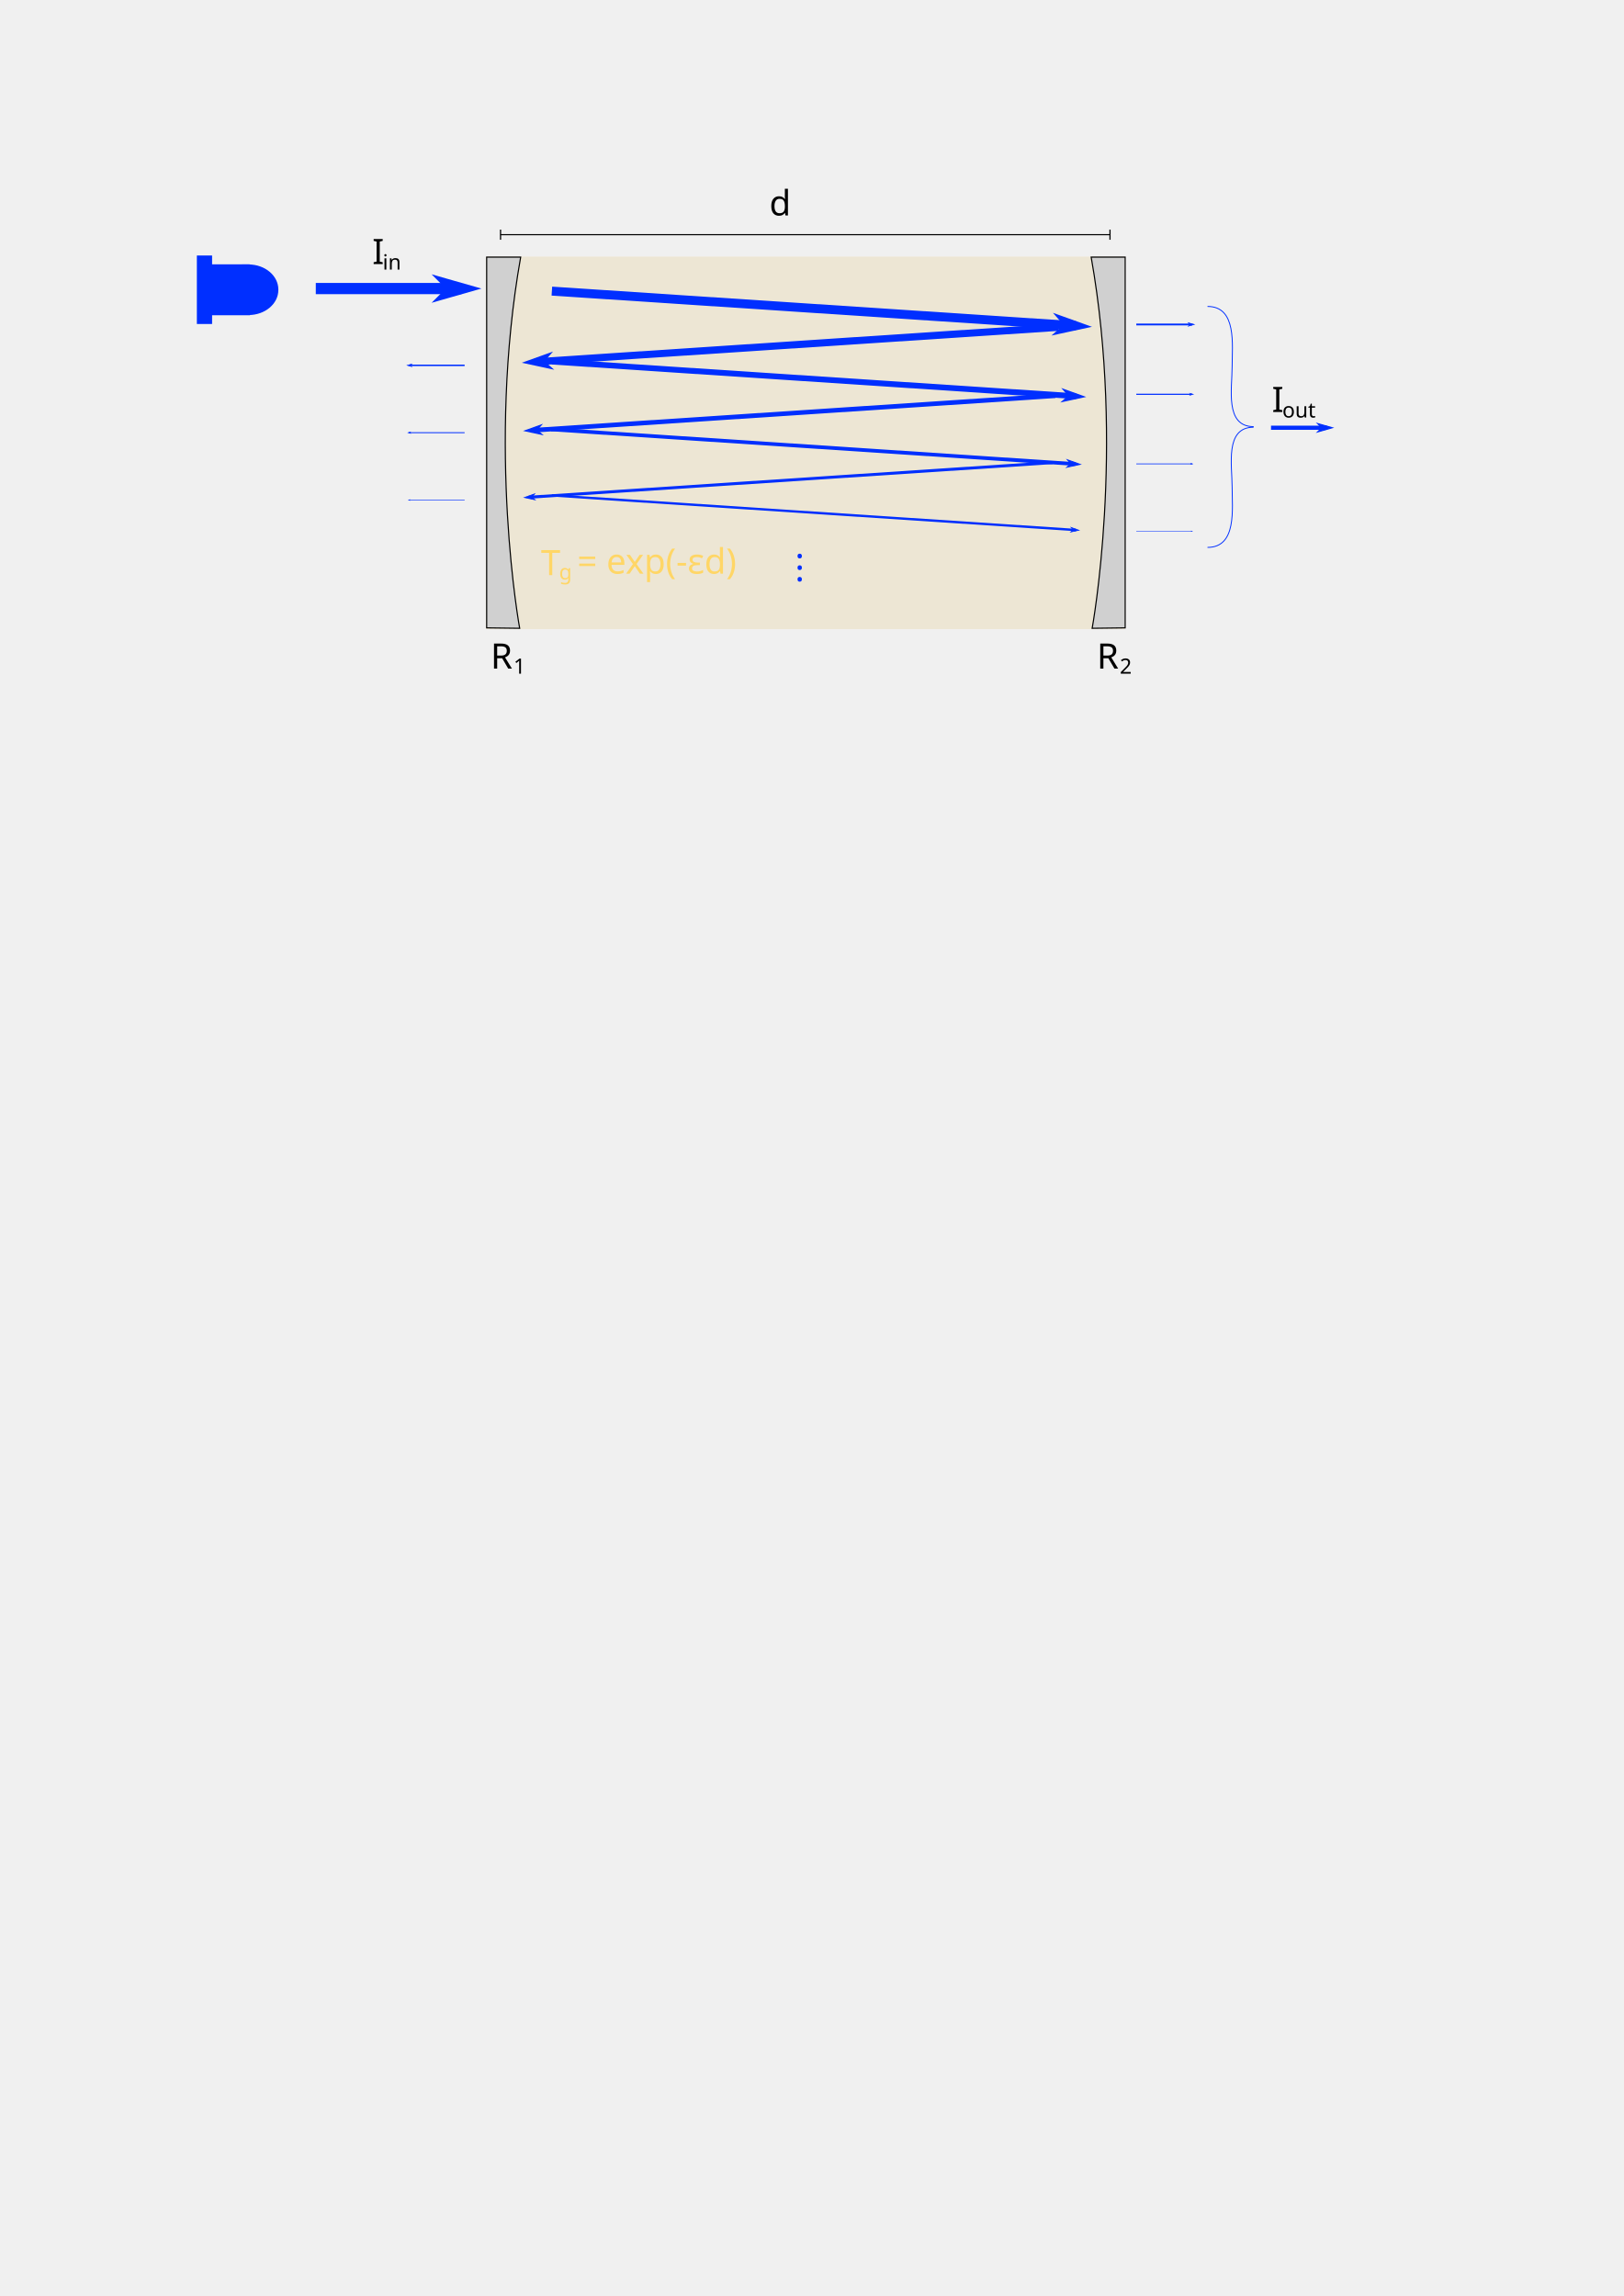
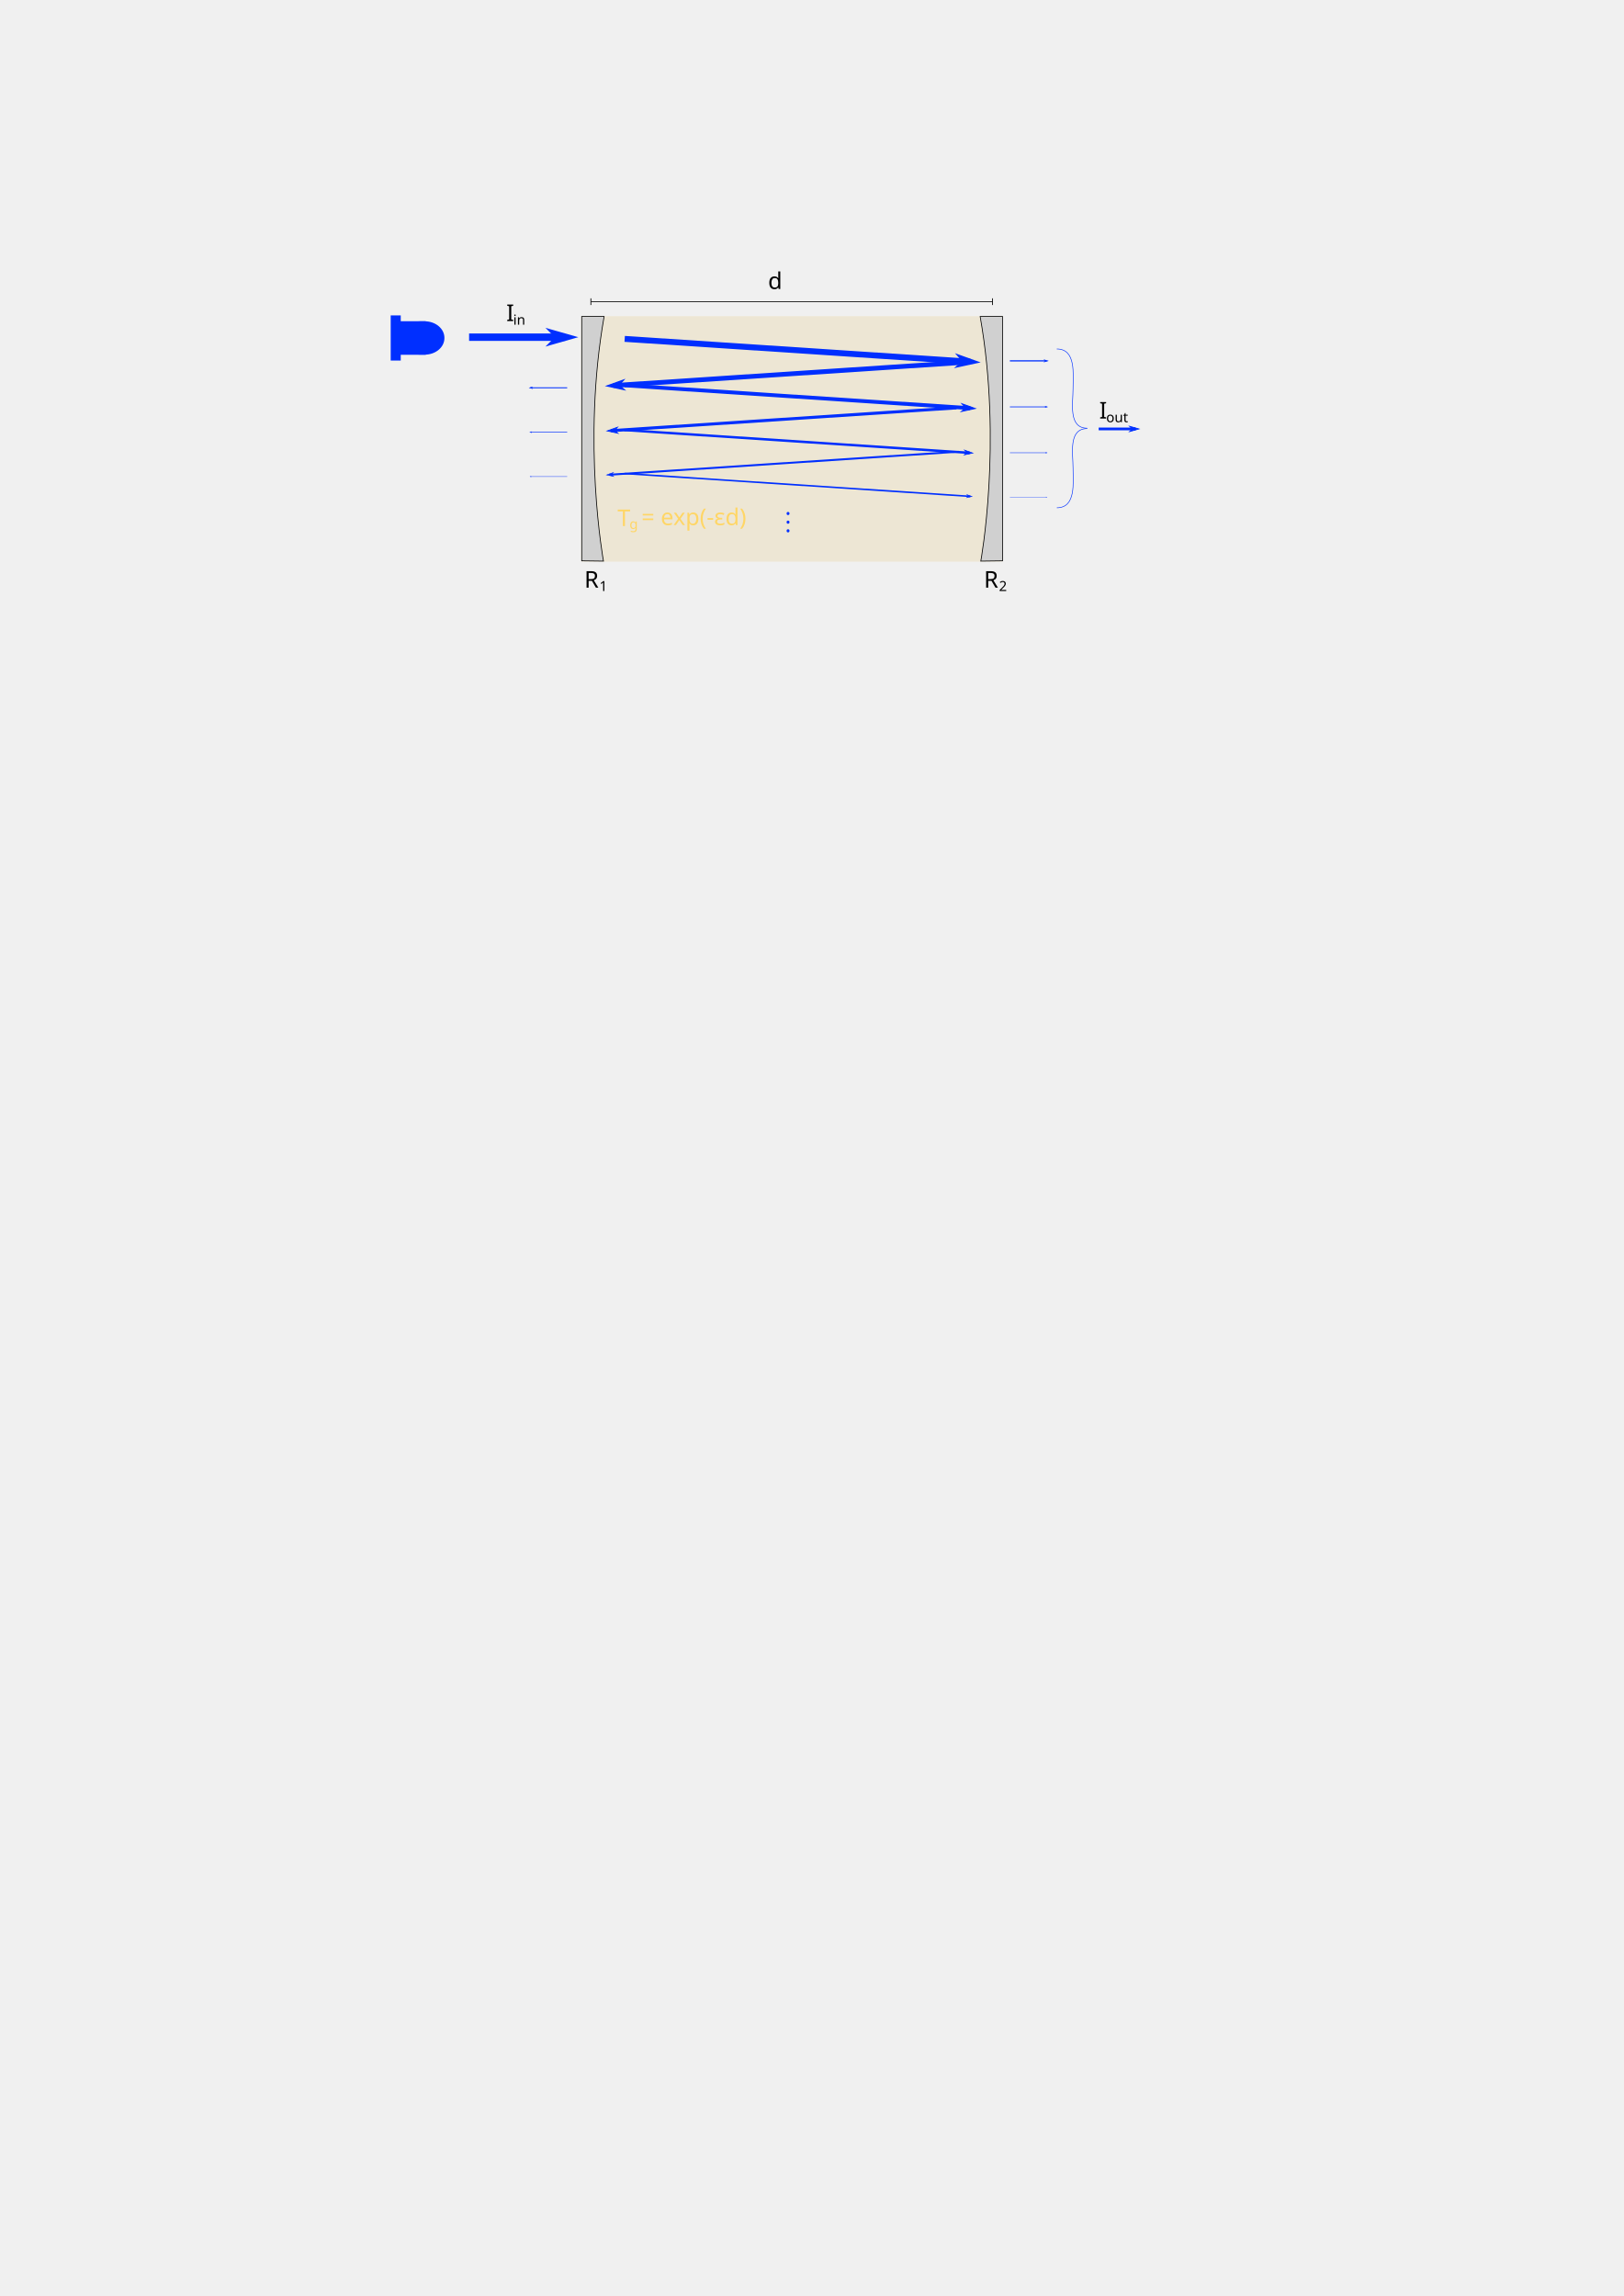
<svg xmlns="http://www.w3.org/2000/svg" width="210mm" height="297mm" viewBox="0 0 744.094 1052.362" id="svg2" version="1.1">
  <defs id="defs4">
    <marker orient="auto" refY="0.0" refX="0.0" id="marker4714" style="overflow:visible;">
      <path id="path4716" d="M 0.0,0.0 L 5.0,-5.0 L -12.5,0.0 L 5.0,5.0 L 0.0,0.0 z " style="fill-rule:evenodd;stroke:#002fff;stroke-width:1pt;stroke-opacity:1;fill:#002fff;fill-opacity:1" transform="scale(0.2) rotate(180) translate(6,0)" />
    </marker>
    <marker orient="auto" refY="0.0" refX="0.0" id="marker4692" style="overflow:visible">
      <path id="path4694" d="M 0.0,5.65 L 0.0,-5.65" style="fill:none;fill-opacity:0.75;fill-rule:evenodd;stroke:#000000;stroke-width:1pt;stroke-opacity:1" transform="scale(0.8)" />
    </marker>
    <marker orient="auto" refY="0.0" refX="0.0" id="StopL" style="overflow:visible">
      <path id="path4385" d="M 0.0,5.65 L 0.0,-5.65" style="fill:none;fill-opacity:0.75;fill-rule:evenodd;stroke:#000000;stroke-width:1pt;stroke-opacity:1" transform="scale(0.8)" />
    </marker>
    <marker style="overflow:visible" id="DistanceStart" refX="0.0" refY="0.0" orient="auto">
      <g id="g2300" style="stroke:#000000;stroke-opacity:1;fill:#000000;fill-opacity:1">
        <path style="fill:#000000;stroke:#000000;stroke-width:1.15;stroke-linecap:square;stroke-opacity:1;fill-opacity:1" d="M 0,0 L 2,0" id="path2306" />
        <path style="fill:#000000;fill-rule:evenodd;stroke:#000000;stroke-opacity:1;fill-opacity:1" d="M 0,0 L 13,4 L 9,0 13,-4 L 0,0 z " id="path2302" />
        <path style="fill:#000000;stroke:#000000;stroke-width:1;stroke-linecap:square;stroke-opacity:1;fill-opacity:1" d="M 0,-4 L 0,40" id="path2304" />
      </g>
    </marker>
    <marker style="overflow:visible" id="marker4615" refX="0.0" refY="0.0" orient="auto">
      <path transform="scale(0.2) translate(6,0)" style="fill-rule:evenodd;stroke:#002fff;stroke-width:1pt;stroke-opacity:1;fill:#002fff;fill-opacity:1" d="M 0.0,0.0 L 5.0,-5.0 L -12.5,0.0 L 5.0,5.0 L 0.0,0.0 z " id="path4617" />
    </marker>
    <marker style="overflow:visible" id="marker4611" refX="0.0" refY="0.0" orient="auto">
      <path transform="scale(0.2) translate(6,0)" style="fill-rule:evenodd;stroke:#002fff;stroke-width:1pt;stroke-opacity:1;fill:#002fff;fill-opacity:1" d="M 0.0,0.0 L 5.0,-5.0 L -12.5,0.0 L 5.0,5.0 L 0.0,0.0 z " id="path4613" />
    </marker>
    <marker orient="auto" refY="0.0" refX="0.0" id="marker4607" style="overflow:visible">
      <path id="path4609" d="M 0.0,0.0 L 5.0,-5.0 L -12.5,0.0 L 5.0,5.0 L 0.0,0.0 z " style="fill-rule:evenodd;stroke:#002fff;stroke-width:1pt;stroke-opacity:1;fill:#002fff;fill-opacity:1" transform="scale(0.2) translate(6,0)" />
    </marker>
    <marker style="overflow:visible;" id="marker4603" refX="0.0" refY="0.0" orient="auto">
      <path transform="scale(0.2) rotate(180) translate(6,0)" style="fill-rule:evenodd;stroke:#002fff;stroke-width:1pt;stroke-opacity:1;fill:#002fff;fill-opacity:1" d="M 0.0,0.0 L 5.0,-5.0 L -12.5,0.0 L 5.0,5.0 L 0.0,0.0 z " id="path4605" />
    </marker>
    <marker style="overflow:visible;" id="marker4599" refX="0.0" refY="0.0" orient="auto">
      <path transform="scale(0.2) rotate(180) translate(6,0)" style="fill-rule:evenodd;stroke:#002fff;stroke-width:1pt;stroke-opacity:1;fill:#002fff;fill-opacity:1" d="M 0.0,0.0 L 5.0,-5.0 L -12.5,0.0 L 5.0,5.0 L 0.0,0.0 z " id="path4601" />
    </marker>
    <marker style="overflow:visible;" id="marker4595" refX="0.0" refY="0.0" orient="auto">
      <path transform="scale(0.2) rotate(180) translate(6,0)" style="fill-rule:evenodd;stroke:#002fff;stroke-width:1pt;stroke-opacity:1;fill:#002fff;fill-opacity:1" d="M 0.0,0.0 L 5.0,-5.0 L -12.5,0.0 L 5.0,5.0 L 0.0,0.0 z " id="path4597" />
    </marker>
    <marker style="overflow:visible;" id="marker4591" refX="0.0" refY="0.0" orient="auto">
      <path transform="scale(0.2) rotate(180) translate(6,0)" style="fill-rule:evenodd;stroke:#002fff;stroke-width:1pt;stroke-opacity:1;fill:#002fff;fill-opacity:1" d="M 0.0,0.0 L 5.0,-5.0 L -12.5,0.0 L 5.0,5.0 L 0.0,0.0 z " id="path4593" />
    </marker>
    <marker orient="auto" refY="0.0" refX="0.0" id="marker4587" style="overflow:visible;">
      <path id="path4589" d="M 0.0,0.0 L 5.0,-5.0 L -12.5,0.0 L 5.0,5.0 L 0.0,0.0 z " style="fill-rule:evenodd;stroke:#002fff;stroke-width:1pt;stroke-opacity:1;fill:#002fff;fill-opacity:1" transform="scale(0.2) rotate(180) translate(6,0)" />
    </marker>
    <marker orient="auto" refY="0.0" refX="0.0" id="marker4557" style="overflow:visible;">
      <path id="path4559" d="M 0.0,0.0 L 5.0,-5.0 L -12.5,0.0 L 5.0,5.0 L 0.0,0.0 z " style="fill-rule:evenodd;stroke:#002fff;stroke-width:1pt;stroke-opacity:1;fill:#002fff;fill-opacity:1" transform="scale(0.2) rotate(180) translate(6,0)" />
    </marker>
    <marker orient="auto" refY="0.0" refX="0.0" id="marker4553" style="overflow:visible">
      <path id="path4555" d="M 0.0,0.0 L 5.0,-5.0 L -12.5,0.0 L 5.0,5.0 L 0.0,0.0 z " style="fill-rule:evenodd;stroke:#002fff;stroke-width:1pt;stroke-opacity:1;fill:#002fff;fill-opacity:1" transform="scale(0.2) translate(6,0)" />
    </marker>
    <marker orient="auto" refY="0.0" refX="0.0" id="marker4549" style="overflow:visible;">
      <path id="path4551" d="M 0.0,0.0 L 5.0,-5.0 L -12.5,0.0 L 5.0,5.0 L 0.0,0.0 z " style="fill-rule:evenodd;stroke:#002fff;stroke-width:1pt;stroke-opacity:1;fill:#002fff;fill-opacity:1" transform="scale(0.2) rotate(180) translate(6,0)" />
    </marker>
    <marker orient="auto" refY="0.0" refX="0.0" id="marker4545" style="overflow:visible">
      <path id="path4547" d="M 0.0,0.0 L 5.0,-5.0 L -12.5,0.0 L 5.0,5.0 L 0.0,0.0 z " style="fill-rule:evenodd;stroke:#002fff;stroke-width:1pt;stroke-opacity:1;fill:#002fff;fill-opacity:1" transform="scale(0.2) translate(6,0)" />
    </marker>
    <marker orient="auto" refY="0.0" refX="0.0" id="marker4541" style="overflow:visible;">
      <path id="path4543" d="M 0.0,0.0 L 5.0,-5.0 L -12.5,0.0 L 5.0,5.0 L 0.0,0.0 z " style="fill-rule:evenodd;stroke:#002fff;stroke-width:1pt;stroke-opacity:1;fill:#002fff;fill-opacity:1" transform="scale(0.2) rotate(180) translate(6,0)" />
    </marker>
    <marker orient="auto" refY="0.0" refX="0.0" id="Arrow1Sstart" style="overflow:visible">
      <path id="path4228" d="M 0.0,0.0 L 5.0,-5.0 L -12.5,0.0 L 5.0,5.0 L 0.0,0.0 z " style="fill-rule:evenodd;stroke:#002fff;stroke-width:1pt;stroke-opacity:1;fill:#002fff;fill-opacity:1" transform="scale(0.2) translate(6,0)" />
    </marker>
    <marker orient="auto" refY="0.0" refX="0.0" id="marker4535" style="overflow:visible;">
      <path id="path4537" d="M 0.0,0.0 L 5.0,-5.0 L -12.5,0.0 L 5.0,5.0 L 0.0,0.0 z " style="fill-rule:evenodd;stroke:#000000;stroke-width:1pt;stroke-opacity:1;fill:#000000;fill-opacity:1" transform="scale(0.2) rotate(180) translate(6,0)" />
    </marker>
    <marker orient="auto" refY="0.0" refX="0.0" id="marker4531" style="overflow:visible;">
      <path id="path4533" d="M 0.0,0.0 L 5.0,-5.0 L -12.5,0.0 L 5.0,5.0 L 0.0,0.0 z " style="fill-rule:evenodd;stroke:#002fff;stroke-width:1pt;stroke-opacity:1;fill:#002fff;fill-opacity:1" transform="scale(0.2) rotate(180) translate(6,0)" />
    </marker>
    <marker orient="auto" refY="0.0" refX="0.0" id="marker4527" style="overflow:visible;">
      <path id="path4529" d="M 0.0,0.0 L 5.0,-5.0 L -12.5,0.0 L 5.0,5.0 L 0.0,0.0 z " style="fill-rule:evenodd;stroke:#000000;stroke-width:1pt;stroke-opacity:1;fill:#000000;fill-opacity:1" transform="scale(0.4) rotate(180) translate(10,0)" />
    </marker>
    <marker orient="auto" refY="0.0" refX="0.0" id="marker4523" style="overflow:visible;">
      <path id="path4525" d="M 0.0,0.0 L 5.0,-5.0 L -12.5,0.0 L 5.0,5.0 L 0.0,0.0 z " style="fill-rule:evenodd;stroke:#002fff;stroke-width:1pt;stroke-opacity:1;fill:#002fff;fill-opacity:1" transform="scale(0.2) rotate(180) translate(6,0)" />
    </marker>
    <marker orient="auto" refY="0.0" refX="0.0" id="Arrow1Mend" style="overflow:visible;">
      <path id="path4225" d="M 0.0,0.0 L 5.0,-5.0 L -12.5,0.0 L 5.0,5.0 L 0.0,0.0 z " style="fill-rule:evenodd;stroke:#000000;stroke-width:1pt;stroke-opacity:1;fill:#000000;fill-opacity:1" transform="scale(0.4) rotate(180) translate(10,0)" />
    </marker>
    <marker orient="auto" refY="0.0" refX="0.0" id="Arrow1Send" style="overflow:visible;">
      <path id="path4231" d="M 0.0,0.0 L 5.0,-5.0 L -12.5,0.0 L 5.0,5.0 L 0.0,0.0 z " style="fill-rule:evenodd;stroke:#000000;stroke-width:1pt;stroke-opacity:1;fill:#000000;fill-opacity:1" transform="scale(0.2) rotate(180) translate(6,0)" />
    </marker>
    <marker style="overflow:visible;" id="marker4490" refX="0.0" refY="0.0" orient="auto">
      <path transform="scale(0.6) rotate(180) translate(0,0)" d="M 8.719,4.034 L -2.207,0.016 L 8.719,-4.002 C 6.973,-1.63 6.983,1.616 8.719,4.034 z " style="fill-rule:evenodd;stroke-width:0.625;stroke-linejoin:round;stroke:#000000;stroke-opacity:1;fill:#000000;fill-opacity:1" id="path4492" />
    </marker>
    <marker orient="auto" refY="0.0" refX="0.0" id="Arrow2Mend" style="overflow:visible;">
      <path id="path4243" style="fill-rule:evenodd;stroke-width:0.625;stroke-linejoin:round;stroke:#000000;stroke-opacity:1;fill:#000000;fill-opacity:1" d="M 8.719,4.034 L -2.207,0.016 L 8.719,-4.002 C 6.973,-1.63 6.983,1.616 8.719,4.034 z " transform="scale(0.6) rotate(180) translate(0,0)" />
    </marker>
    <marker orient="auto" refY="0.0" refX="0.0" id="DotL" style="overflow:visible">
      <path id="path4277" d="M -2.5,-1.0 C -2.5,1.76 -4.74,4.0 -7.5,4.0 C -10.26,4.0 -12.5,1.76 -12.5,-1.0 C -12.5,-3.76 -10.26,-6.0 -7.5,-6.0 C -4.74,-6.0 -2.5,-3.76 -2.5,-1.0 z " style="fill-rule:evenodd;stroke:#000000;stroke-width:1pt;stroke-opacity:1;fill:#000000;fill-opacity:1" transform="scale(0.8) translate(7.4, 1)" />
    </marker>
    <marker orient="auto" refY="0.0" refX="0.0" id="Arrow2Lend" style="overflow:visible;">
      <path id="path4265" style="fill-rule:evenodd;stroke-width:0.625;stroke-linejoin:round;stroke:#000000;stroke-opacity:1;fill:#000000;fill-opacity:1" d="M 8.719,4.034 L -2.207,0.016 L 8.719,-4.002 C 6.973,-1.63 6.983,1.616 8.719,4.034 z " transform="scale(1.1) rotate(180) translate(1,0)" />
    </marker>
    <marker orient="auto" refY="0.0" refX="0.0" id="Arrow1Lend" style="overflow:visible;">
      <path id="path4247" d="M 0.0,0.0 L 5.0,-5.0 L -12.5,0.0 L 5.0,5.0 L 0.0,0.0 z " style="fill-rule:evenodd;stroke:#000000;stroke-width:1pt;stroke-opacity:1;fill:#000000;fill-opacity:1" transform="scale(0.8) rotate(180) translate(12.5,0)" />
    </marker>
  </defs>
  <g id="layer1">
-     <rect style="opacity:0.41;fill:#ead7ac;fill-opacity:1;fill-rule:nonzero;stroke:#ffffff;stroke-width:0.051;stroke-linejoin:miter;stroke-miterlimit:4;stroke-dasharray:none;stroke-dashoffset:0;stroke-opacity:1" id="rect4734" width="293.108" height="170.808" x="222.626" y="117.558" ry="0.427" />
-     <path style="fill:none;fill-rule:evenodd;stroke:#002fff;stroke-width:4.116;stroke-linecap:butt;stroke-linejoin:miter;stroke-miterlimit:4;stroke-dasharray:none;stroke-opacity:1;marker-end:url(#marker4531)" d="m 252.907,133.434 240.19,15.875" id="path4496" />
-     <path id="path4507" d="M 252.907,165.744 493.097,181.619" style="fill:none;fill-rule:evenodd;stroke:#002fff;stroke-width:2.634;stroke-linecap:butt;stroke-linejoin:miter;stroke-miterlimit:4;stroke-dasharray:none;stroke-opacity:1;marker-end:url(#marker4541)" />
-     <path style="fill:none;fill-rule:evenodd;stroke:#002fff;stroke-width:1.686;stroke-linecap:butt;stroke-linejoin:miter;stroke-miterlimit:4;stroke-dasharray:none;stroke-opacity:1;marker-end:url(#marker4549)" d="M 252.598,196.818 492.788,212.694" id="path4509" />
-     <path id="path4511" d="m 252.907,227.07 240.19,15.875" style="fill:none;fill-rule:evenodd;stroke:#002fff;stroke-width:1.079;stroke-linecap:butt;stroke-linejoin:miter;stroke-miterlimit:4;stroke-dasharray:none;stroke-opacity:1;marker-end:url(#marker4557)" />
-     <path id="path4513" d="M 244.984,165.876 485.174,150" style="fill:none;fill-rule:evenodd;stroke:#002fff;stroke-width:3.293;stroke-linecap:butt;stroke-linejoin:miter;stroke-miterlimit:4;stroke-dasharray:none;stroke-opacity:1;marker-start:url(#Arrow1Sstart)" />
-     <path style="fill:none;fill-rule:evenodd;stroke:#002fff;stroke-width:2.107;stroke-linecap:butt;stroke-linejoin:miter;stroke-miterlimit:4;stroke-dasharray:none;stroke-opacity:1;marker-start:url(#marker4545)" d="M 243.44,197.259 483.63,181.384" id="path4515" />
-     <path id="path4517" d="M 242.102,227.922 482.293,212.047" style="fill:none;fill-rule:evenodd;stroke:#002fff;stroke-width:1.349;stroke-linecap:butt;stroke-linejoin:miter;stroke-miterlimit:4;stroke-dasharray:none;stroke-opacity:1;marker-start:url(#marker4553)" />
-     <path style="fill:none;fill-rule:evenodd;stroke:#002fff;stroke-width:5.145;stroke-linecap:butt;stroke-linejoin:miter;stroke-miterlimit:4;stroke-dasharray:none;stroke-opacity:1;marker-end:url(#marker4523)" d="m 144.718,132.258 66.736,0" id="path4519" />
-     <path style="fill:none;fill-rule:evenodd;stroke:#002fff;stroke-width:0.051px;stroke-linecap:butt;stroke-linejoin:miter;stroke-opacity:1;marker-end:url(#marker4599)" d="m 520.732,148.721 25.577,0" id="path4571" />
-     <path id="path4573" d="m 520.732,148.721 25.577,0" style="fill:none;fill-rule:evenodd;stroke:#002fff;stroke-width:0.823;stroke-linecap:butt;stroke-linejoin:miter;stroke-miterlimit:4;stroke-dasharray:none;stroke-opacity:1;marker-end:url(#marker4595)" />
-     <path style="fill:none;fill-rule:evenodd;stroke:#002fff;stroke-width:0.527;stroke-linecap:butt;stroke-linejoin:miter;stroke-miterlimit:4;stroke-dasharray:none;stroke-opacity:1;marker-end:url(#marker4591)" d="m 520.732,180.722 25.577,0" id="path4575" />
-     <path id="path4577" d="m 520.732,212.62 25.577,0" style="fill:none;fill-rule:evenodd;stroke:#002fff;stroke-width:0.337;stroke-linecap:butt;stroke-linejoin:miter;stroke-miterlimit:4;stroke-dasharray:none;stroke-opacity:1;marker-end:url(#marker4587)" />
-     <path style="fill:none;fill-rule:evenodd;stroke:#002fff;stroke-width:0.216;stroke-linecap:butt;stroke-linejoin:miter;stroke-miterlimit:4;stroke-dasharray:none;stroke-opacity:1;marker-end:url(#marker4603)" d="m 520.732,243.489 25.577,0" id="path4579" />
-     <path id="path4581" d="m 187.347,229.187 25.577,0" style="fill:none;fill-rule:evenodd;stroke:#002fff;stroke-width:0.27;stroke-linecap:butt;stroke-linejoin:miter;stroke-miterlimit:4;stroke-dasharray:none;stroke-opacity:1;marker-start:url(#marker4611)" />
-     <path style="fill:none;fill-rule:evenodd;stroke:#002fff;stroke-width:0.421;stroke-linecap:butt;stroke-linejoin:miter;stroke-miterlimit:4;stroke-dasharray:none;stroke-opacity:1;marker-start:url(#marker4607)" d="m 187.347,198.318 25.577,0" id="path4583" />
-     <path id="path4585" d="m 187.347,167.449 25.577,0" style="fill:none;fill-rule:evenodd;stroke:#002fff;stroke-width:0.659;stroke-linecap:butt;stroke-linejoin:miter;stroke-miterlimit:4;stroke-dasharray:none;stroke-opacity:1;marker-start:url(#marker4615)" />
-     <text xml:space="preserve" style="font-style:normal;font-weight:normal;font-size:16.078px;line-height:30%;font-family:sans-serif;letter-spacing:0px;word-spacing:0px;fill:#002fff;fill-opacity:1;stroke:none;stroke-width:1px;stroke-linecap:butt;stroke-linejoin:miter;stroke-opacity:1" x="364.329" y="255.734" id="text4619">
-       <tspan x="364.329" y="255.734" id="tspan4651">.</tspan>
-       <tspan x="364.329" y="261.061" id="tspan4655">.</tspan>
-       <tspan x="364.329" y="266.389" id="tspan4657">.</tspan>
+     <rect style="opacity:0.41;fill:#ead7ac;fill-opacity:1;fill-rule:nonzero;stroke:#ffffff;stroke-width:0.034;stroke-linejoin:miter;stroke-miterlimit:4;stroke-dasharray:none;stroke-dashoffset:0;stroke-opacity:1" id="rect4734" width="193.189" height="112.58" x="266.321" y="144.861" ry="0.282" />
+     <path style="fill:none;fill-rule:evenodd;stroke:#002fff;stroke-width:2.713;stroke-linecap:butt;stroke-linejoin:miter;stroke-miterlimit:4;stroke-dasharray:none;stroke-opacity:1;marker-end:url(#marker4531)" d="M 286.279,155.325 444.589,165.788" id="path4496" />
+     <path id="path4507" d="m 286.279,176.62 158.31,10.464" style="fill:none;fill-rule:evenodd;stroke:#002fff;stroke-width:1.736;stroke-linecap:butt;stroke-linejoin:miter;stroke-miterlimit:4;stroke-dasharray:none;stroke-opacity:1;marker-end:url(#marker4541)" />
+     <path style="fill:none;fill-rule:evenodd;stroke:#002fff;stroke-width:1.111;stroke-linecap:butt;stroke-linejoin:miter;stroke-miterlimit:4;stroke-dasharray:none;stroke-opacity:1;marker-end:url(#marker4549)" d="M 286.076,197.101 444.386,207.565" id="path4509" />
+     <path id="path4511" d="m 286.279,217.04 158.31,10.464" style="fill:none;fill-rule:evenodd;stroke:#002fff;stroke-width:0.711;stroke-linecap:butt;stroke-linejoin:miter;stroke-miterlimit:4;stroke-dasharray:none;stroke-opacity:1;marker-end:url(#marker4557)" />
+     <path id="path4513" d="M 281.057,176.707 439.367,166.244" style="fill:none;fill-rule:evenodd;stroke:#002fff;stroke-width:2.17;stroke-linecap:butt;stroke-linejoin:miter;stroke-miterlimit:4;stroke-dasharray:none;stroke-opacity:1;marker-start:url(#Arrow1Sstart)" />
+     <path style="fill:none;fill-rule:evenodd;stroke:#002fff;stroke-width:1.389;stroke-linecap:butt;stroke-linejoin:miter;stroke-miterlimit:4;stroke-dasharray:none;stroke-opacity:1;marker-start:url(#marker4545)" d="M 280.04,197.392 438.35,186.929" id="path4515" />
+     <path id="path4517" d="M 279.158,217.602 437.468,207.139" style="fill:none;fill-rule:evenodd;stroke:#002fff;stroke-width:0.889;stroke-linecap:butt;stroke-linejoin:miter;stroke-miterlimit:4;stroke-dasharray:none;stroke-opacity:1;marker-start:url(#marker4553)" />
+     <path style="fill:none;fill-rule:evenodd;stroke:#002fff;stroke-width:3.391;stroke-linecap:butt;stroke-linejoin:miter;stroke-miterlimit:4;stroke-dasharray:none;stroke-opacity:1;marker-end:url(#marker4523)" d="m 214.972,154.55 43.986,0" id="path4519" />
+     <path style="fill:none;fill-rule:evenodd;stroke:#002fff;stroke-width:0.034px;stroke-linecap:butt;stroke-linejoin:miter;stroke-opacity:1;marker-end:url(#marker4599)" d="m 462.804,165.401 16.858,0" id="path4571" />
+     <path id="path4573" d="m 462.804,165.401 16.858,0" style="fill:none;fill-rule:evenodd;stroke:#002fff;stroke-width:0.543;stroke-linecap:butt;stroke-linejoin:miter;stroke-miterlimit:4;stroke-dasharray:none;stroke-opacity:1;marker-end:url(#marker4595)" />
+     <path style="fill:none;fill-rule:evenodd;stroke:#002fff;stroke-width:0.347;stroke-linecap:butt;stroke-linejoin:miter;stroke-miterlimit:4;stroke-dasharray:none;stroke-opacity:1;marker-end:url(#marker4591)" d="m 462.804,186.493 16.858,0" id="path4575" />
+     <path id="path4577" d="m 462.804,207.517 16.858,0" style="fill:none;fill-rule:evenodd;stroke:#002fff;stroke-width:0.222;stroke-linecap:butt;stroke-linejoin:miter;stroke-miterlimit:4;stroke-dasharray:none;stroke-opacity:1;marker-end:url(#marker4587)" />
+     <path style="fill:none;fill-rule:evenodd;stroke:#002fff;stroke-width:0.142;stroke-linecap:butt;stroke-linejoin:miter;stroke-miterlimit:4;stroke-dasharray:none;stroke-opacity:1;marker-end:url(#marker4603)" d="m 462.804,227.862 16.858,0" id="path4579" />
+     <path id="path4581" d="m 243.068,218.436 16.858,0" style="fill:none;fill-rule:evenodd;stroke:#002fff;stroke-width:0.178;stroke-linecap:butt;stroke-linejoin:miter;stroke-miterlimit:4;stroke-dasharray:none;stroke-opacity:1;marker-start:url(#marker4611)" />
+     <path style="fill:none;fill-rule:evenodd;stroke:#002fff;stroke-width:0.278;stroke-linecap:butt;stroke-linejoin:miter;stroke-miterlimit:4;stroke-dasharray:none;stroke-opacity:1;marker-start:url(#marker4607)" d="m 243.068,198.09 16.858,0" id="path4583" />
+     <path id="path4585" d="m 243.068,177.744 16.858,0" style="fill:none;fill-rule:evenodd;stroke:#002fff;stroke-width:0.434;stroke-linecap:butt;stroke-linejoin:miter;stroke-miterlimit:4;stroke-dasharray:none;stroke-opacity:1;marker-start:url(#marker4615)" />
+     <text xml:space="preserve" style="font-style:normal;font-weight:normal;font-size:10.597px;line-height:30%;font-family:sans-serif;letter-spacing:0px;word-spacing:0px;fill:#002fff;fill-opacity:1;stroke:none;stroke-width:1px;stroke-linecap:butt;stroke-linejoin:miter;stroke-opacity:1" x="359.718" y="235.933" id="text4619">
+       <tspan x="359.718" y="235.933" id="tspan4651">.</tspan>
+       <tspan x="359.718" y="239.901" id="tspan4655">.</tspan>
+       <tspan x="359.718" y="243.87" id="tspan4657">.</tspan>
    </text>
    <text xml:space="preserve" style="font-style:normal;font-weight:normal;font-size:40px;line-height:125%;font-family:sans-serif;letter-spacing:0px;word-spacing:0px;fill:#000000;fill-opacity:1;stroke:none;stroke-width:1px;stroke-linecap:butt;stroke-linejoin:miter;stroke-opacity:1" x="-737.143" y="-1861.924" id="text4627">
      <tspan id="tspan4629" x="-737.143" y="-1861.924" />
      <tspan x="-737.143" y="-1811.924" id="tspan4631" />
    </text>
-     <g id="g4641" transform="matrix(0.05144831,0,0,0.05144831,329.0501,211.2493)">
+     <g id="g4641" transform="matrix(0.03390977,0,0,0.03390977,336.4654,206.613)">
      <text id="text4633" y="-1753.352" x="-3080" style="font-style:normal;font-weight:normal;font-size:312.5px;line-height:125%;font-family:sans-serif;letter-spacing:0px;word-spacing:0px;fill:#000000;fill-opacity:1;stroke:none;stroke-width:1px;stroke-linecap:butt;stroke-linejoin:miter;stroke-opacity:1" xml:space="preserve">
        <tspan y="-1753.352" x="-3080" id="tspan4635">I</tspan>
      </text>
      <text id="text4637" y="-1704.209" x="-2986.857" style="font-style:normal;font-weight:normal;font-size:187.5px;line-height:125%;font-family:sans-serif;letter-spacing:0px;word-spacing:0px;fill:#000000;fill-opacity:1;stroke:none;stroke-width:1px;stroke-linecap:butt;stroke-linejoin:miter;stroke-opacity:1" xml:space="preserve">
        <tspan y="-1704.209" x="-2986.857" id="tspan4639">in</tspan>
      </text>
    </g>
-     <path style="fill:#d0d0d0;fill-opacity:1;fill-rule:evenodd;stroke:#000000;stroke-width:0.514;stroke-linecap:butt;stroke-linejoin:miter;stroke-miterlimit:4;stroke-dasharray:none;stroke-opacity:1" d="m 238.604,117.853 -15.581,0 0,169.926 15.128,0.194 c 0,0 -15.128,-82.217 0.453,-170.12 z" id="path4647" />
-     <path id="path4649" d="m 500.053,117.853 15.581,0 0,169.926 -15.128,0.194 c 0,0 15.128,-82.217 -0.453,-170.12 z" style="fill:#d0d0d0;fill-opacity:1;fill-rule:evenodd;stroke:#000000;stroke-width:0.514;stroke-linecap:butt;stroke-linejoin:miter;stroke-miterlimit:4;stroke-dasharray:none;stroke-opacity:1" />
-     <g id="g4667" transform="matrix(0.05144831,0,0,0.05144831,333.166,187.4802)">
+     <path style="fill:#d0d0d0;fill-opacity:1;fill-rule:evenodd;stroke:#000000;stroke-width:0.339;stroke-linecap:butt;stroke-linejoin:miter;stroke-miterlimit:4;stroke-dasharray:none;stroke-opacity:1" d="m 276.852,145.055 -10.27,0 0,111.999 9.971,0.128 c 0,0 -9.971,-54.189 0.299,-112.127 z" id="path4647" />
+     <path id="path4649" d="m 449.174,145.055 10.27,0 0,111.999 -9.971,0.128 c 0,0 9.971,-54.189 -0.299,-112.127 z" style="fill:#d0d0d0;fill-opacity:1;fill-rule:evenodd;stroke:#000000;stroke-width:0.339;stroke-linecap:butt;stroke-linejoin:miter;stroke-miterlimit:4;stroke-dasharray:none;stroke-opacity:1" />
+     <g id="g4667" transform="matrix(0.03390977,0,0,0.03390977,339.1782,190.9467)">
      <text id="text4659" y="2312.362" x="-2105.714" style="font-style:normal;font-weight:normal;font-size:312.5px;line-height:125%;font-family:sans-serif;letter-spacing:0px;word-spacing:0px;fill:#000000;fill-opacity:1;stroke:none;stroke-width:1px;stroke-linecap:butt;stroke-linejoin:miter;stroke-opacity:1" xml:space="preserve">
        <tspan y="2312.362" x="-2105.714" id="tspan4661">R</tspan>
      </text>
      <text id="text4663" y="2357.505" x="-1901.714" style="font-style:normal;font-weight:normal;font-size:187.5px;line-height:125%;font-family:sans-serif;letter-spacing:0px;word-spacing:0px;fill:#000000;fill-opacity:1;stroke:none;stroke-width:1px;stroke-linecap:butt;stroke-linejoin:miter;stroke-opacity:1" xml:space="preserve">
        <tspan y="2357.505" x="-1901.714" id="tspan4665">1</tspan>
      </text>
    </g>
-     <g id="g4673" transform="matrix(0.05144831,0,0,0.05144831,610.9868,187.4802)">
+     <g id="g4673" transform="matrix(0.03390977,0,0,0.03390977,522.291,190.9467)">
      <text xml:space="preserve" style="font-style:normal;font-weight:normal;font-size:312.5px;line-height:125%;font-family:sans-serif;letter-spacing:0px;word-spacing:0px;fill:#000000;fill-opacity:1;stroke:none;stroke-width:1px;stroke-linecap:butt;stroke-linejoin:miter;stroke-opacity:1" x="-2105.714" y="2312.362" id="text4675">
        <tspan id="tspan4677" x="-2105.714" y="2312.362">R</tspan>
      </text>
      <text xml:space="preserve" style="font-style:normal;font-weight:normal;font-size:187.5px;line-height:125%;font-family:sans-serif;letter-spacing:0px;word-spacing:0px;fill:#000000;fill-opacity:1;stroke:none;stroke-width:1px;stroke-linecap:butt;stroke-linejoin:miter;stroke-opacity:1" x="-1901.714" y="2357.505" id="text4679">
        <tspan id="tspan4681" x="-1901.714" y="2357.505">2</tspan>
      </text>
    </g>
-     <path style="fill:none;fill-rule:evenodd;stroke:#000000;stroke-width:0.514;stroke-linecap:butt;stroke-linejoin:miter;stroke-miterlimit:4;stroke-dasharray:none;stroke-opacity:1;marker-start:url(#StopL);marker-end:url(#marker4692)" d="m 229.387,107.563 279.291,0" id="path4683" />
-     <text xml:space="preserve" style="font-style:normal;font-weight:normal;font-size:16.078px;line-height:125%;font-family:sans-serif;letter-spacing:0px;word-spacing:0px;fill:#000000;fill-opacity:1;stroke:none;stroke-width:1px;stroke-linecap:butt;stroke-linejoin:miter;stroke-opacity:1" x="352.569" y="98.743" id="text4696">
-       <tspan id="tspan4698" x="352.569" y="98.743">d</tspan>
+     <path style="fill:none;fill-rule:evenodd;stroke:#000000;stroke-width:0.339;stroke-linecap:butt;stroke-linejoin:miter;stroke-miterlimit:4;stroke-dasharray:none;stroke-opacity:1;marker-start:url(#StopL);marker-end:url(#marker4692)" d="m 270.777,138.273 184.082,0" id="path4683" />
+     <text xml:space="preserve" style="font-style:normal;font-weight:normal;font-size:10.597px;line-height:125%;font-family:sans-serif;letter-spacing:0px;word-spacing:0px;fill:#000000;fill-opacity:1;stroke:none;stroke-width:1px;stroke-linecap:butt;stroke-linejoin:miter;stroke-opacity:1" x="351.967" y="132.46" id="text4696">
+       <tspan id="tspan4698" x="351.967" y="132.46">d</tspan>
    </text>
-     <g id="g4708" style="fill:none;fill-opacity:1;stroke-width:5;stroke-miterlimit:4;stroke-dasharray:none" transform="matrix(0.05144831,0,0,0.05144831,333.166,182.644)">
+     <g id="g4708" style="fill:none;fill-opacity:1;stroke-width:5;stroke-miterlimit:4;stroke-dasharray:none" transform="matrix(0.03390977,0,0,0.03390977,339.1782,187.7591)">
      <path id="path4704" d="m 4280,1326.648 c 262.857,0 219.302,-342.132 219.302,-536.78 0,-194.648 -66.82,-533.864 191.224,-533.864" style="fill:none;fill-opacity:1;fill-rule:evenodd;stroke:#002fff;stroke-width:8;stroke-linecap:butt;stroke-linejoin:miter;stroke-miterlimit:4;stroke-dasharray:none;stroke-opacity:1" />
      <path style="fill:none;fill-opacity:1;fill-rule:evenodd;stroke:#002fff;stroke-width:8;stroke-linecap:butt;stroke-linejoin:miter;stroke-miterlimit:4;stroke-dasharray:none;stroke-opacity:1" d="m 4280,-819.997 c 262.857,0 219.302,342.132 219.302,536.78 0,194.648 -66.82,533.864 191.224,533.864" id="path4706" />
    </g>
-     <path style="fill:none;fill-rule:evenodd;stroke:#002fff;stroke-width:1.903;stroke-linecap:butt;stroke-linejoin:miter;stroke-miterlimit:4;stroke-dasharray:none;stroke-opacity:1;marker-end:url(#marker4714)" d="m 582.47,196.054 25.577,0" id="path4712" />
-     <g id="g4772" transform="matrix(0.05144831,0,0,0.05144831,313.5127,190.5671)">
+     <path style="fill:none;fill-rule:evenodd;stroke:#002fff;stroke-width:1.254;stroke-linecap:butt;stroke-linejoin:miter;stroke-miterlimit:4;stroke-dasharray:none;stroke-opacity:1;marker-end:url(#marker4714)" d="m 503.495,196.598 16.858,0" id="path4712" />
+     <g id="g4772" transform="matrix(0.03390977,0,0,0.03390977,326.2247,192.9812)">
      <text id="text4736" y="1419.791" x="-1275.429" style="font-style:normal;font-weight:normal;font-size:312.5px;line-height:125%;font-family:sans-serif;letter-spacing:0px;word-spacing:0px;fill:#ffd666;fill-opacity:1;stroke:none;stroke-width:1px;stroke-linecap:butt;stroke-linejoin:miter;stroke-opacity:1" xml:space="preserve">
        <tspan y="1419.791" x="-1275.429" id="tspan4738">T</tspan>
      </text>
      <text id="text4740" y="1458.076" x="-1114.286" style="font-style:normal;font-weight:normal;font-size:187.5px;line-height:125%;font-family:sans-serif;letter-spacing:0px;word-spacing:0px;fill:#ffd666;fill-opacity:1;stroke:none;stroke-width:1px;stroke-linecap:butt;stroke-linejoin:miter;stroke-opacity:1" xml:space="preserve">
        <tspan y="1458.076" x="-1114.286" id="tspan4742">g</tspan>
      </text>
      <text id="text4744" y="1406.648" x="-952.286" style="font-style:normal;font-weight:normal;font-size:312.5px;line-height:125%;font-family:sans-serif;letter-spacing:0px;word-spacing:0px;fill:#ffd666;fill-opacity:1;stroke:none;stroke-width:1px;stroke-linecap:butt;stroke-linejoin:miter;stroke-opacity:1" xml:space="preserve">
        <tspan y="1406.648" x="-952.286" id="tspan4746">= exp(-εd)</tspan>
      </text>
    </g>
-     <g id="g4805" transform="matrix(0.02538837,0,0,0.02538837,228.2973,159.3289)" style="stroke:none;stroke-opacity:1">
+     <g id="g4805" transform="matrix(0.01673357,0,0,0.01673357,270.0589,172.392)" style="stroke:none;stroke-opacity:1">
      <rect rx="537.401" ry="452.548" y="-1501.303" x="-5155.818" height="913.178" width="1187.939" id="rect4796" style="opacity:1;fill:#002fff;fill-opacity:1;fill-rule:nonzero;stroke:none;stroke-width:8;stroke-linejoin:miter;stroke-miterlimit:4;stroke-dasharray:none;stroke-dashoffset:0;stroke-opacity:1" />
      <rect ry="0" rx="0" y="-1503.671" x="-5187.739" height="919.374" width="709.262" id="rect4798" style="opacity:1;fill:#002fff;fill-opacity:1;fill-rule:nonzero;stroke:none;stroke-width:9.885;stroke-linejoin:miter;stroke-miterlimit:4;stroke-dasharray:none;stroke-dashoffset:0;stroke-opacity:1" />
      <rect y="-1662.928" x="-5438.661" height="1236.427" width="274.762" id="rect4803" style="opacity:1;fill:#002fff;fill-opacity:1;fill-rule:nonzero;stroke:none;stroke-width:8;stroke-linejoin:miter;stroke-miterlimit:4;stroke-dasharray:none;stroke-dashoffset:0;stroke-opacity:1" />
    </g>
-     <g id="g4641-0" transform="matrix(0.05144831,0,0,0.05144831,741.3052,279.0458)">
+     <g id="g4641-0" transform="matrix(0.03390977,0,0,0.03390977,608.1843,251.2979)">
      <text id="text4633-2" y="-1753.352" x="-3080" style="font-style:normal;font-weight:normal;font-size:312.5px;line-height:125%;font-family:sans-serif;letter-spacing:0px;word-spacing:0px;fill:#000000;fill-opacity:1;stroke:none;stroke-width:1px;stroke-linecap:butt;stroke-linejoin:miter;stroke-opacity:1" xml:space="preserve">
        <tspan y="-1753.352" x="-3080" id="tspan4635-2">I</tspan>
      </text>
      <text id="text4637-7" y="-1704.209" x="-2986.857" style="font-style:normal;font-weight:normal;font-size:187.5px;line-height:125%;font-family:sans-serif;letter-spacing:0px;word-spacing:0px;fill:#000000;fill-opacity:1;stroke:none;stroke-width:1px;stroke-linecap:butt;stroke-linejoin:miter;stroke-opacity:1" xml:space="preserve">
        <tspan y="-1704.209" x="-2986.857" id="tspan4837">out</tspan>
      </text>
    </g>
  </g>
</svg>
